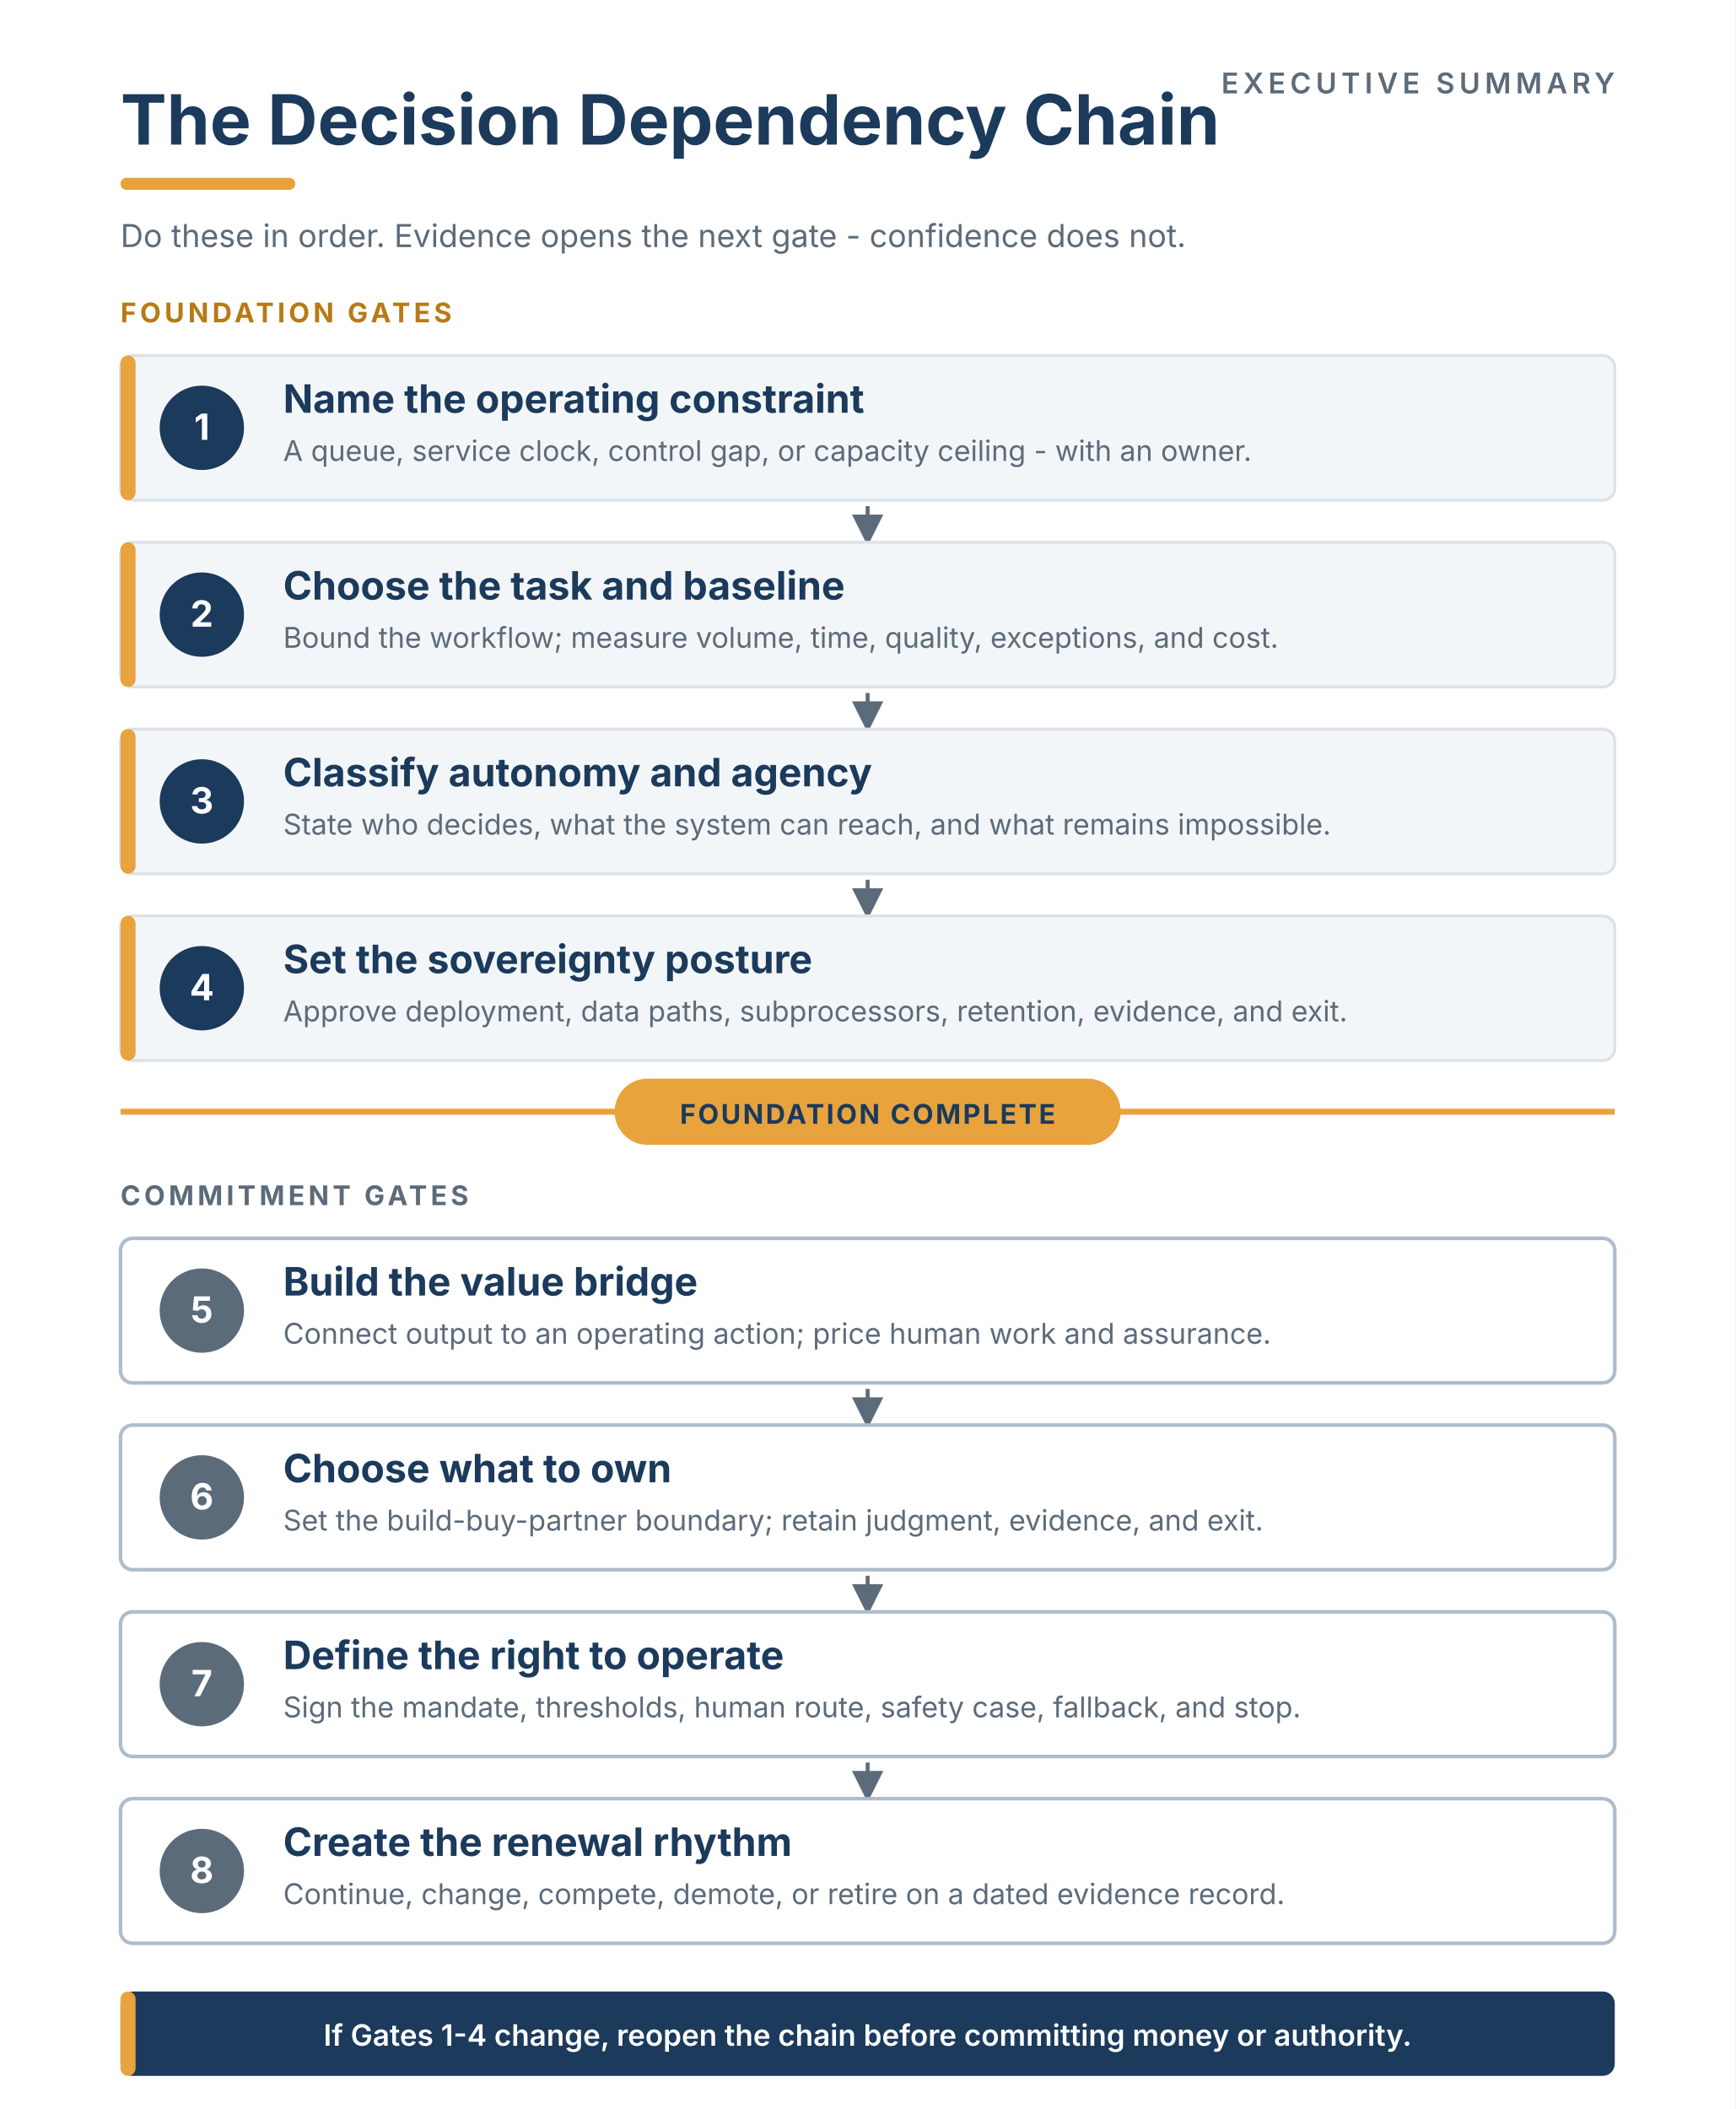
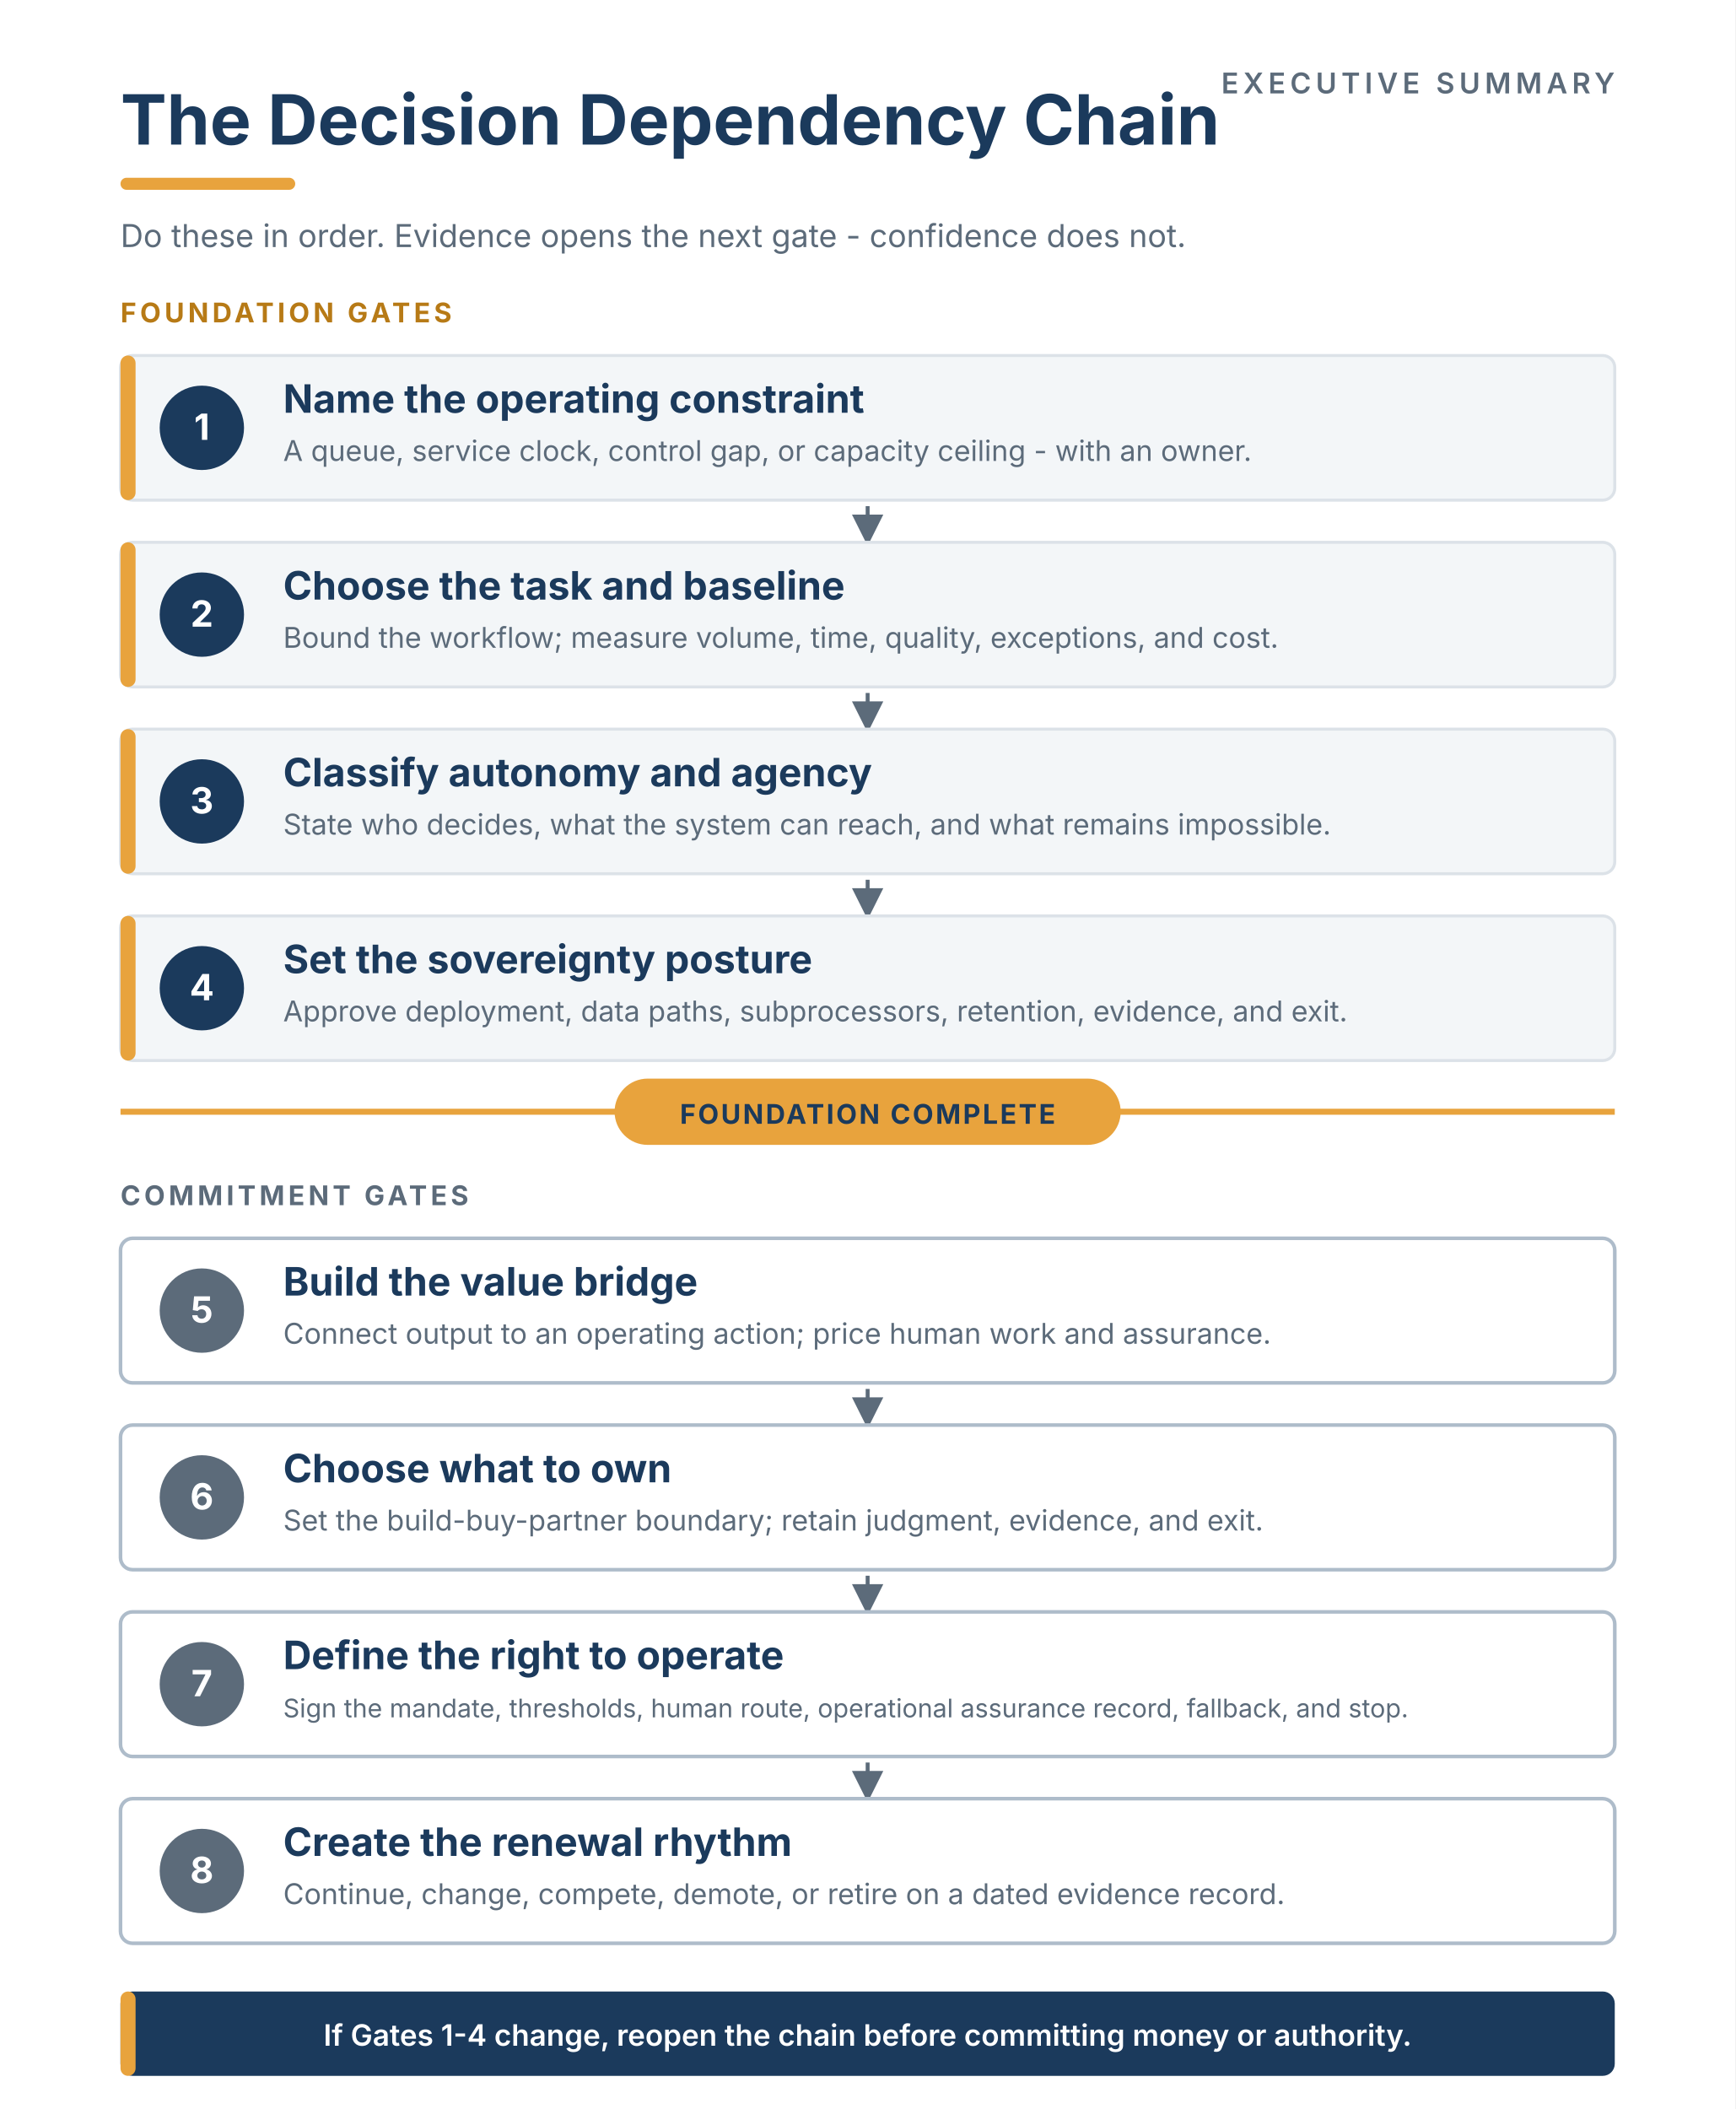
<svg xmlns="http://www.w3.org/2000/svg" viewBox="0 0 576 700" width="576" height="700" role="img" aria-labelledby="title desc">
  <defs>
    <marker id="arrow" markerWidth="8" markerHeight="8" refX="4" refY="4" orient="auto">
      <path d="M0,0 L8,4 L0,8 Z" fill="#5C6B7A" />
    </marker>
  </defs>
  <rect width="576" height="700" fill="#FFFFFF" />
  <text x="40" y="48" font-family="Inter, sans-serif" font-size="23" font-weight="700" fill="#1B3A5C">The Decision Dependency Chain</text>
  <rect x="40" y="59" width="58" height="4" rx="2" fill="#E8A33D" />
  <text x="536" y="31" text-anchor="end" font-family="Inter, sans-serif" font-size="9.5" font-weight="600" fill="#5C6B7A" letter-spacing="1.5">EXECUTIVE SUMMARY</text>
  <text x="40" y="82" font-family="Inter, sans-serif" font-size="10.5" fill="#5C6B7A">Do these in order. Evidence opens the next gate - confidence does not.</text>
  <text x="40" y="107" font-family="Inter, sans-serif" font-size="9" font-weight="700" fill="#B77A16" letter-spacing="1.2">FOUNDATION GATES</text>
  <g font-family="Inter, sans-serif">
    <rect x="40" y="118" width="496" height="48" rx="4" fill="#F3F6F8" stroke="#DCE2E8" />
    <rect x="40" y="118" width="5" height="48" rx="2.5" fill="#E8A33D" />
    <circle cx="67" cy="142" r="14" fill="#1B3A5C" />
    <text x="67" y="146" text-anchor="middle" font-size="12" font-weight="700" fill="#FFFFFF">1</text>
    <text x="94" y="137" font-size="13" font-weight="700" fill="#1B3A5C">Name the operating constraint</text>
    <text x="94" y="153" font-size="9.5" fill="#5C6B7A">A queue, service clock, control gap, or capacity ceiling - with an owner.</text>
    <line x1="288" y1="168" x2="288" y2="176" stroke="#5C6B7A" stroke-width="1.3" marker-end="url(#arrow)" />
    <rect x="40" y="180" width="496" height="48" rx="4" fill="#F3F6F8" stroke="#DCE2E8" />
    <rect x="40" y="180" width="5" height="48" rx="2.5" fill="#E8A33D" />
    <circle cx="67" cy="204" r="14" fill="#1B3A5C" />
    <text x="67" y="208" text-anchor="middle" font-size="12" font-weight="700" fill="#FFFFFF">2</text>
    <text x="94" y="199" font-size="13" font-weight="700" fill="#1B3A5C">Choose the task and baseline</text>
    <text x="94" y="215" font-size="9.5" fill="#5C6B7A">Bound the workflow; measure volume, time, quality, exceptions, and cost.</text>
    <line x1="288" y1="230" x2="288" y2="238" stroke="#5C6B7A" stroke-width="1.3" marker-end="url(#arrow)" />
    <rect x="40" y="242" width="496" height="48" rx="4" fill="#F3F6F8" stroke="#DCE2E8" />
    <rect x="40" y="242" width="5" height="48" rx="2.5" fill="#E8A33D" />
    <circle cx="67" cy="266" r="14" fill="#1B3A5C" />
    <text x="67" y="270" text-anchor="middle" font-size="12" font-weight="700" fill="#FFFFFF">3</text>
    <text x="94" y="261" font-size="13" font-weight="700" fill="#1B3A5C">Classify autonomy and agency</text>
    <text x="94" y="277" font-size="9.5" fill="#5C6B7A">State who decides, what the system can reach, and what remains impossible.</text>
    <line x1="288" y1="292" x2="288" y2="300" stroke="#5C6B7A" stroke-width="1.3" marker-end="url(#arrow)" />
    <rect x="40" y="304" width="496" height="48" rx="4" fill="#F3F6F8" stroke="#DCE2E8" />
    <rect x="40" y="304" width="5" height="48" rx="2.5" fill="#E8A33D" />
    <circle cx="67" cy="328" r="14" fill="#1B3A5C" />
    <text x="67" y="332" text-anchor="middle" font-size="12" font-weight="700" fill="#FFFFFF">4</text>
    <text x="94" y="323" font-size="13" font-weight="700" fill="#1B3A5C">Set the sovereignty posture</text>
    <text x="94" y="339" font-size="9.5" fill="#5C6B7A">Approve deployment, data paths, subprocessors, retention, evidence, and exit.</text>
    <line x1="40" y1="369" x2="536" y2="369" stroke="#E8A33D" stroke-width="2" />
    <rect x="204" y="358" width="168" height="22" rx="11" fill="#E8A33D" />
    <text x="288" y="373" text-anchor="middle" font-size="9" font-weight="700" fill="#1B3A5C" letter-spacing="0.7">FOUNDATION COMPLETE</text>
    <text x="40" y="400" font-size="9" font-weight="700" fill="#5C6B7A" letter-spacing="1.2">COMMITMENT GATES</text>
    <rect x="40" y="411" width="496" height="48" rx="4" fill="#FFFFFF" stroke="#AEBCCA" stroke-width="1.2" />
    <circle cx="67" cy="435" r="14" fill="#5C6B7A" />
    <text x="67" y="439" text-anchor="middle" font-size="12" font-weight="700" fill="#FFFFFF">5</text>
    <text x="94" y="430" font-size="13" font-weight="700" fill="#1B3A5C">Build the value bridge</text>
    <text x="94" y="446" font-size="9.5" fill="#5C6B7A">Connect output to an operating action; price human work and assurance.</text>
    <line x1="288" y1="461" x2="288" y2="469" stroke="#5C6B7A" stroke-width="1.3" marker-end="url(#arrow)" />
    <rect x="40" y="473" width="496" height="48" rx="4" fill="#FFFFFF" stroke="#AEBCCA" stroke-width="1.2" />
    <circle cx="67" cy="497" r="14" fill="#5C6B7A" />
    <text x="67" y="501" text-anchor="middle" font-size="12" font-weight="700" fill="#FFFFFF">6</text>
    <text x="94" y="492" font-size="13" font-weight="700" fill="#1B3A5C">Choose what to own</text>
    <text x="94" y="508" font-size="9.5" fill="#5C6B7A">Set the build-buy-partner boundary; retain judgment, evidence, and exit.</text>
    <line x1="288" y1="523" x2="288" y2="531" stroke="#5C6B7A" stroke-width="1.3" marker-end="url(#arrow)" />
    <rect x="40" y="535" width="496" height="48" rx="4" fill="#FFFFFF" stroke="#AEBCCA" stroke-width="1.2" />
    <circle cx="67" cy="559" r="14" fill="#5C6B7A" />
    <text x="67" y="563" text-anchor="middle" font-size="12" font-weight="700" fill="#FFFFFF">7</text>
    <text x="94" y="554" font-size="13" font-weight="700" fill="#1B3A5C">Define the right to operate</text>
-     <text x="94" y="570" font-size="9.5" fill="#5C6B7A">Sign the mandate, thresholds, human route, safety case, fallback, and stop.</text>
+     <text x="94" y="570" font-size="8.5" fill="#5C6B7A">Sign the mandate, thresholds, human route, operational assurance record, fallback, and stop.</text>
    <line x1="288" y1="585" x2="288" y2="593" stroke="#5C6B7A" stroke-width="1.3" marker-end="url(#arrow)" />
    <rect x="40" y="597" width="496" height="48" rx="4" fill="#FFFFFF" stroke="#AEBCCA" stroke-width="1.2" />
    <circle cx="67" cy="621" r="14" fill="#5C6B7A" />
    <text x="67" y="625" text-anchor="middle" font-size="12" font-weight="700" fill="#FFFFFF">8</text>
    <text x="94" y="616" font-size="13" font-weight="700" fill="#1B3A5C">Create the renewal rhythm</text>
    <text x="94" y="632" font-size="9.5" fill="#5C6B7A">Continue, change, compete, demote, or retire on a dated evidence record.</text>
  </g>
  <rect x="40" y="661" width="496" height="28" rx="4" fill="#1B3A5C" />
  <rect x="40" y="661" width="5" height="28" rx="2.5" fill="#E8A33D" />
  <text x="288" y="679" text-anchor="middle" font-family="Inter, sans-serif" font-size="9.8" font-weight="600" fill="#FFFFFF">If Gates 1-4 change, reopen the chain before committing money or authority.</text>
</svg>
